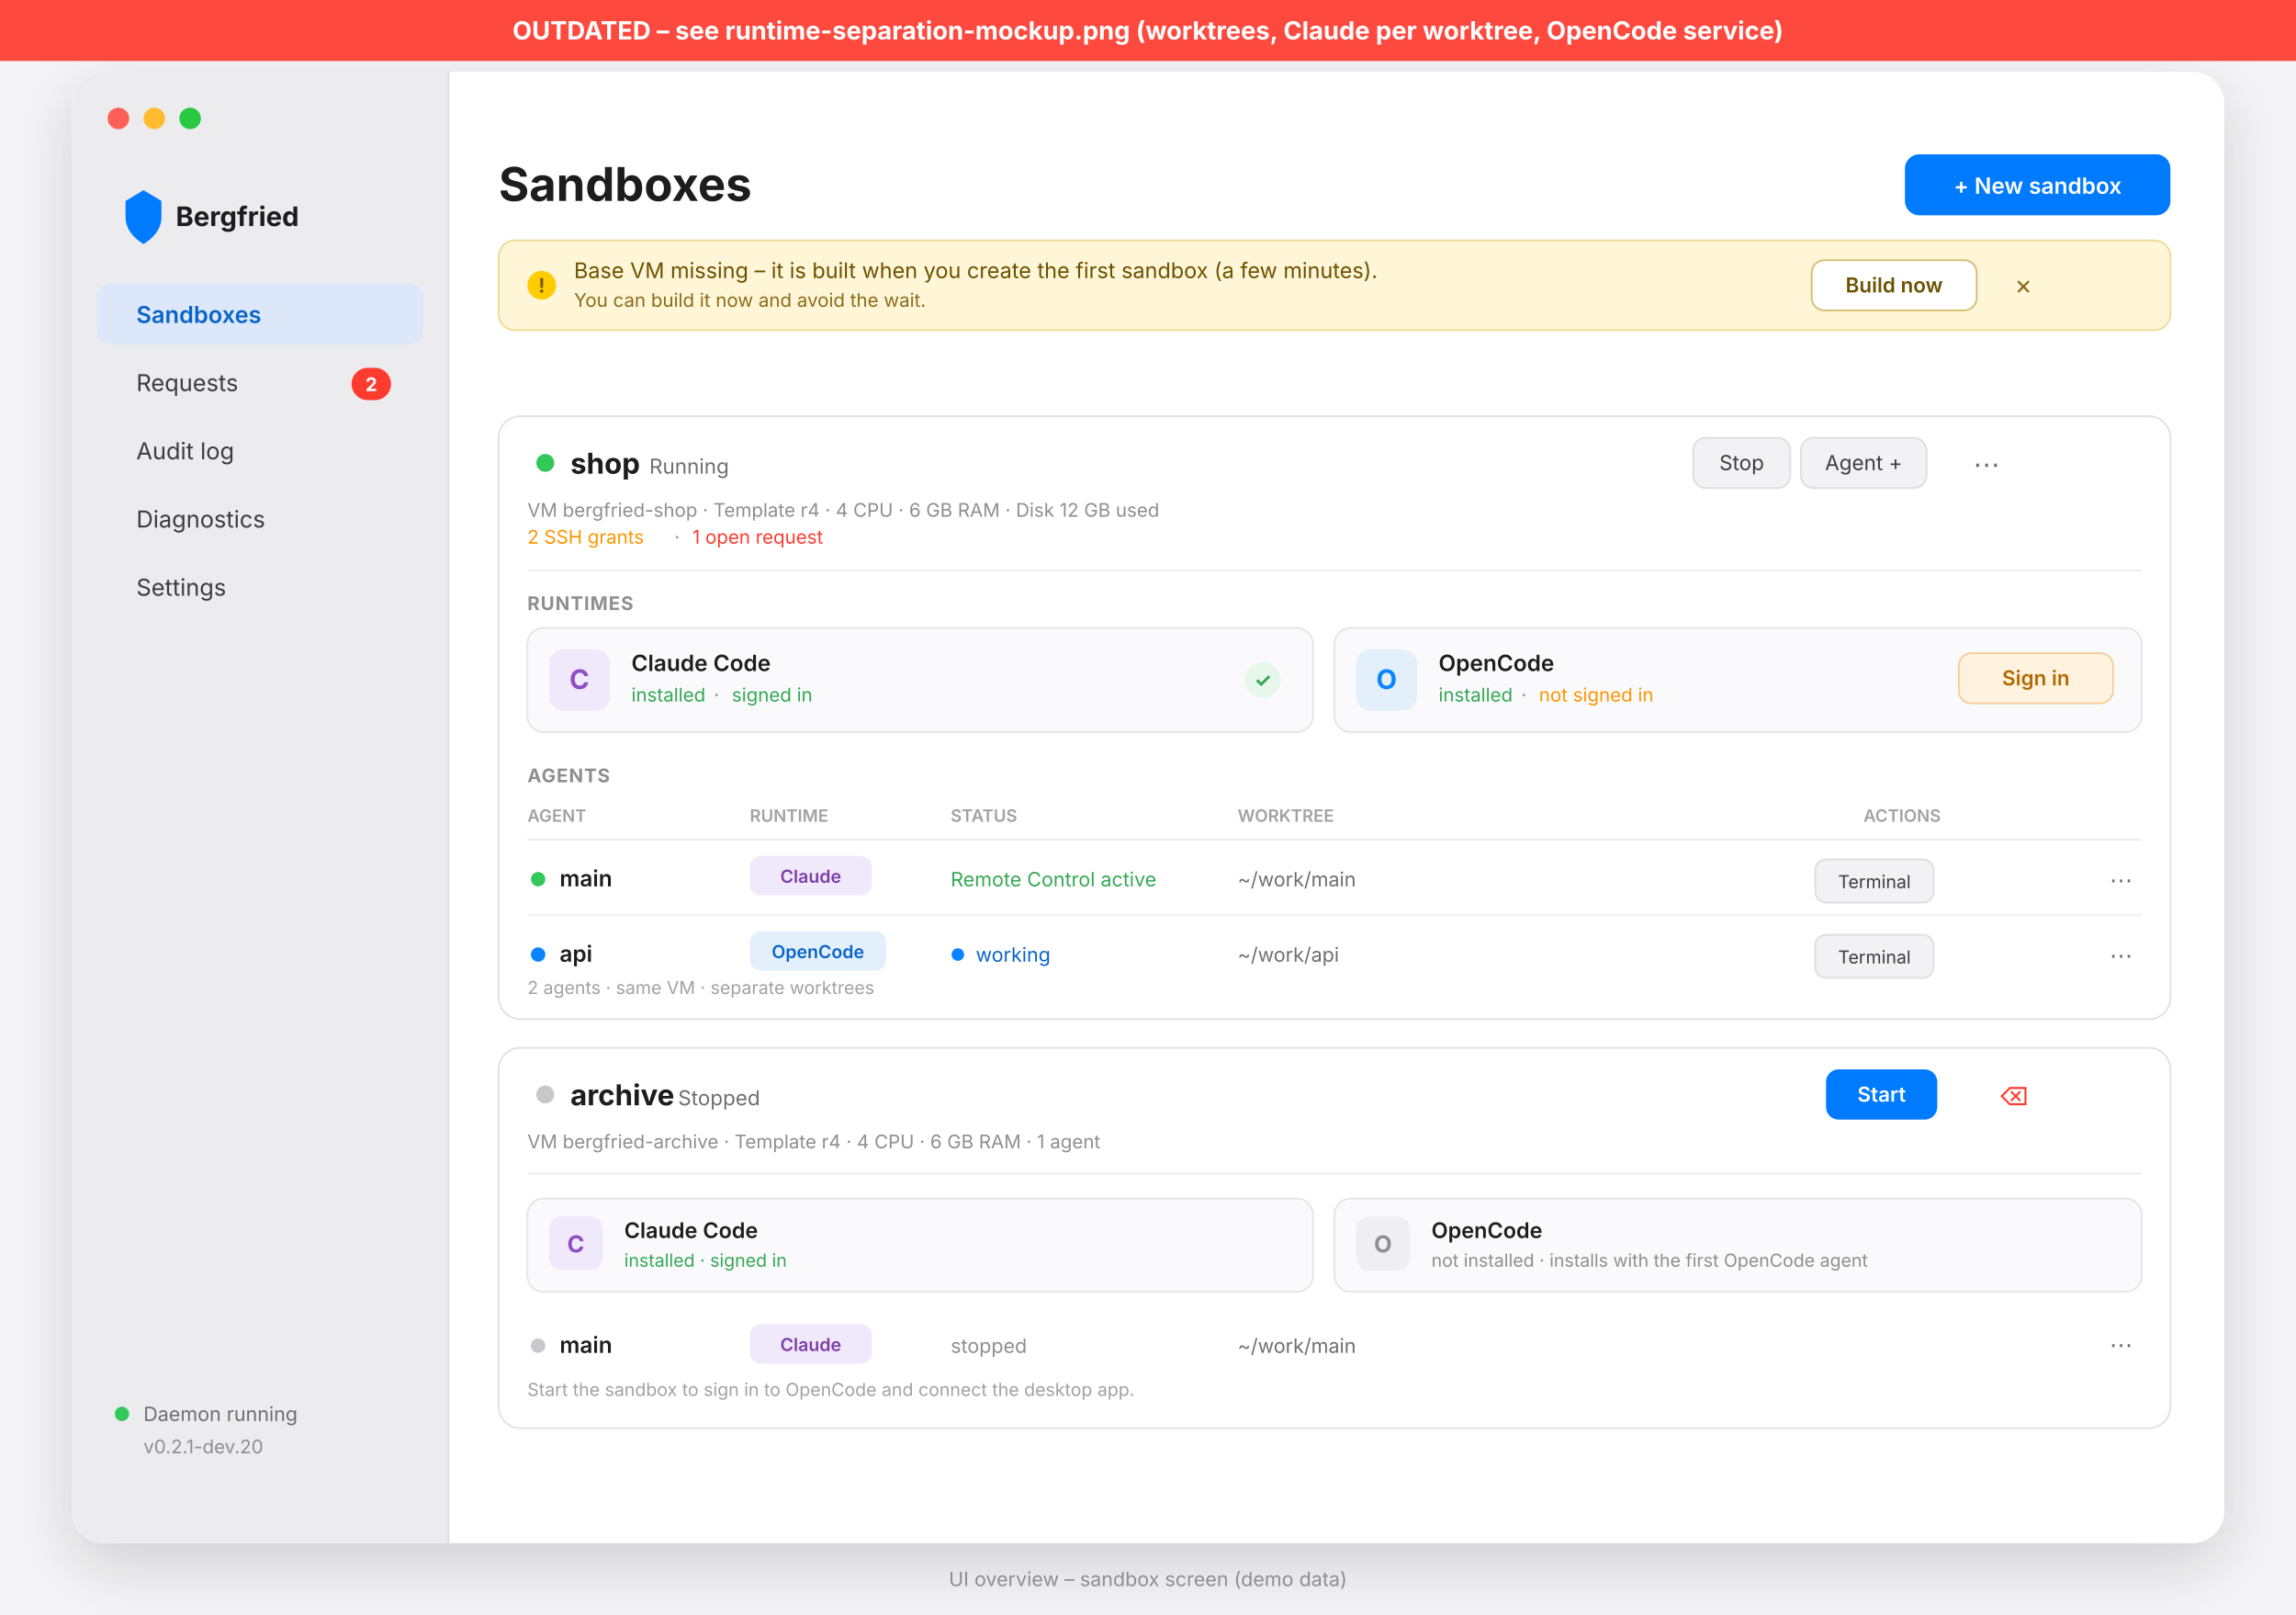
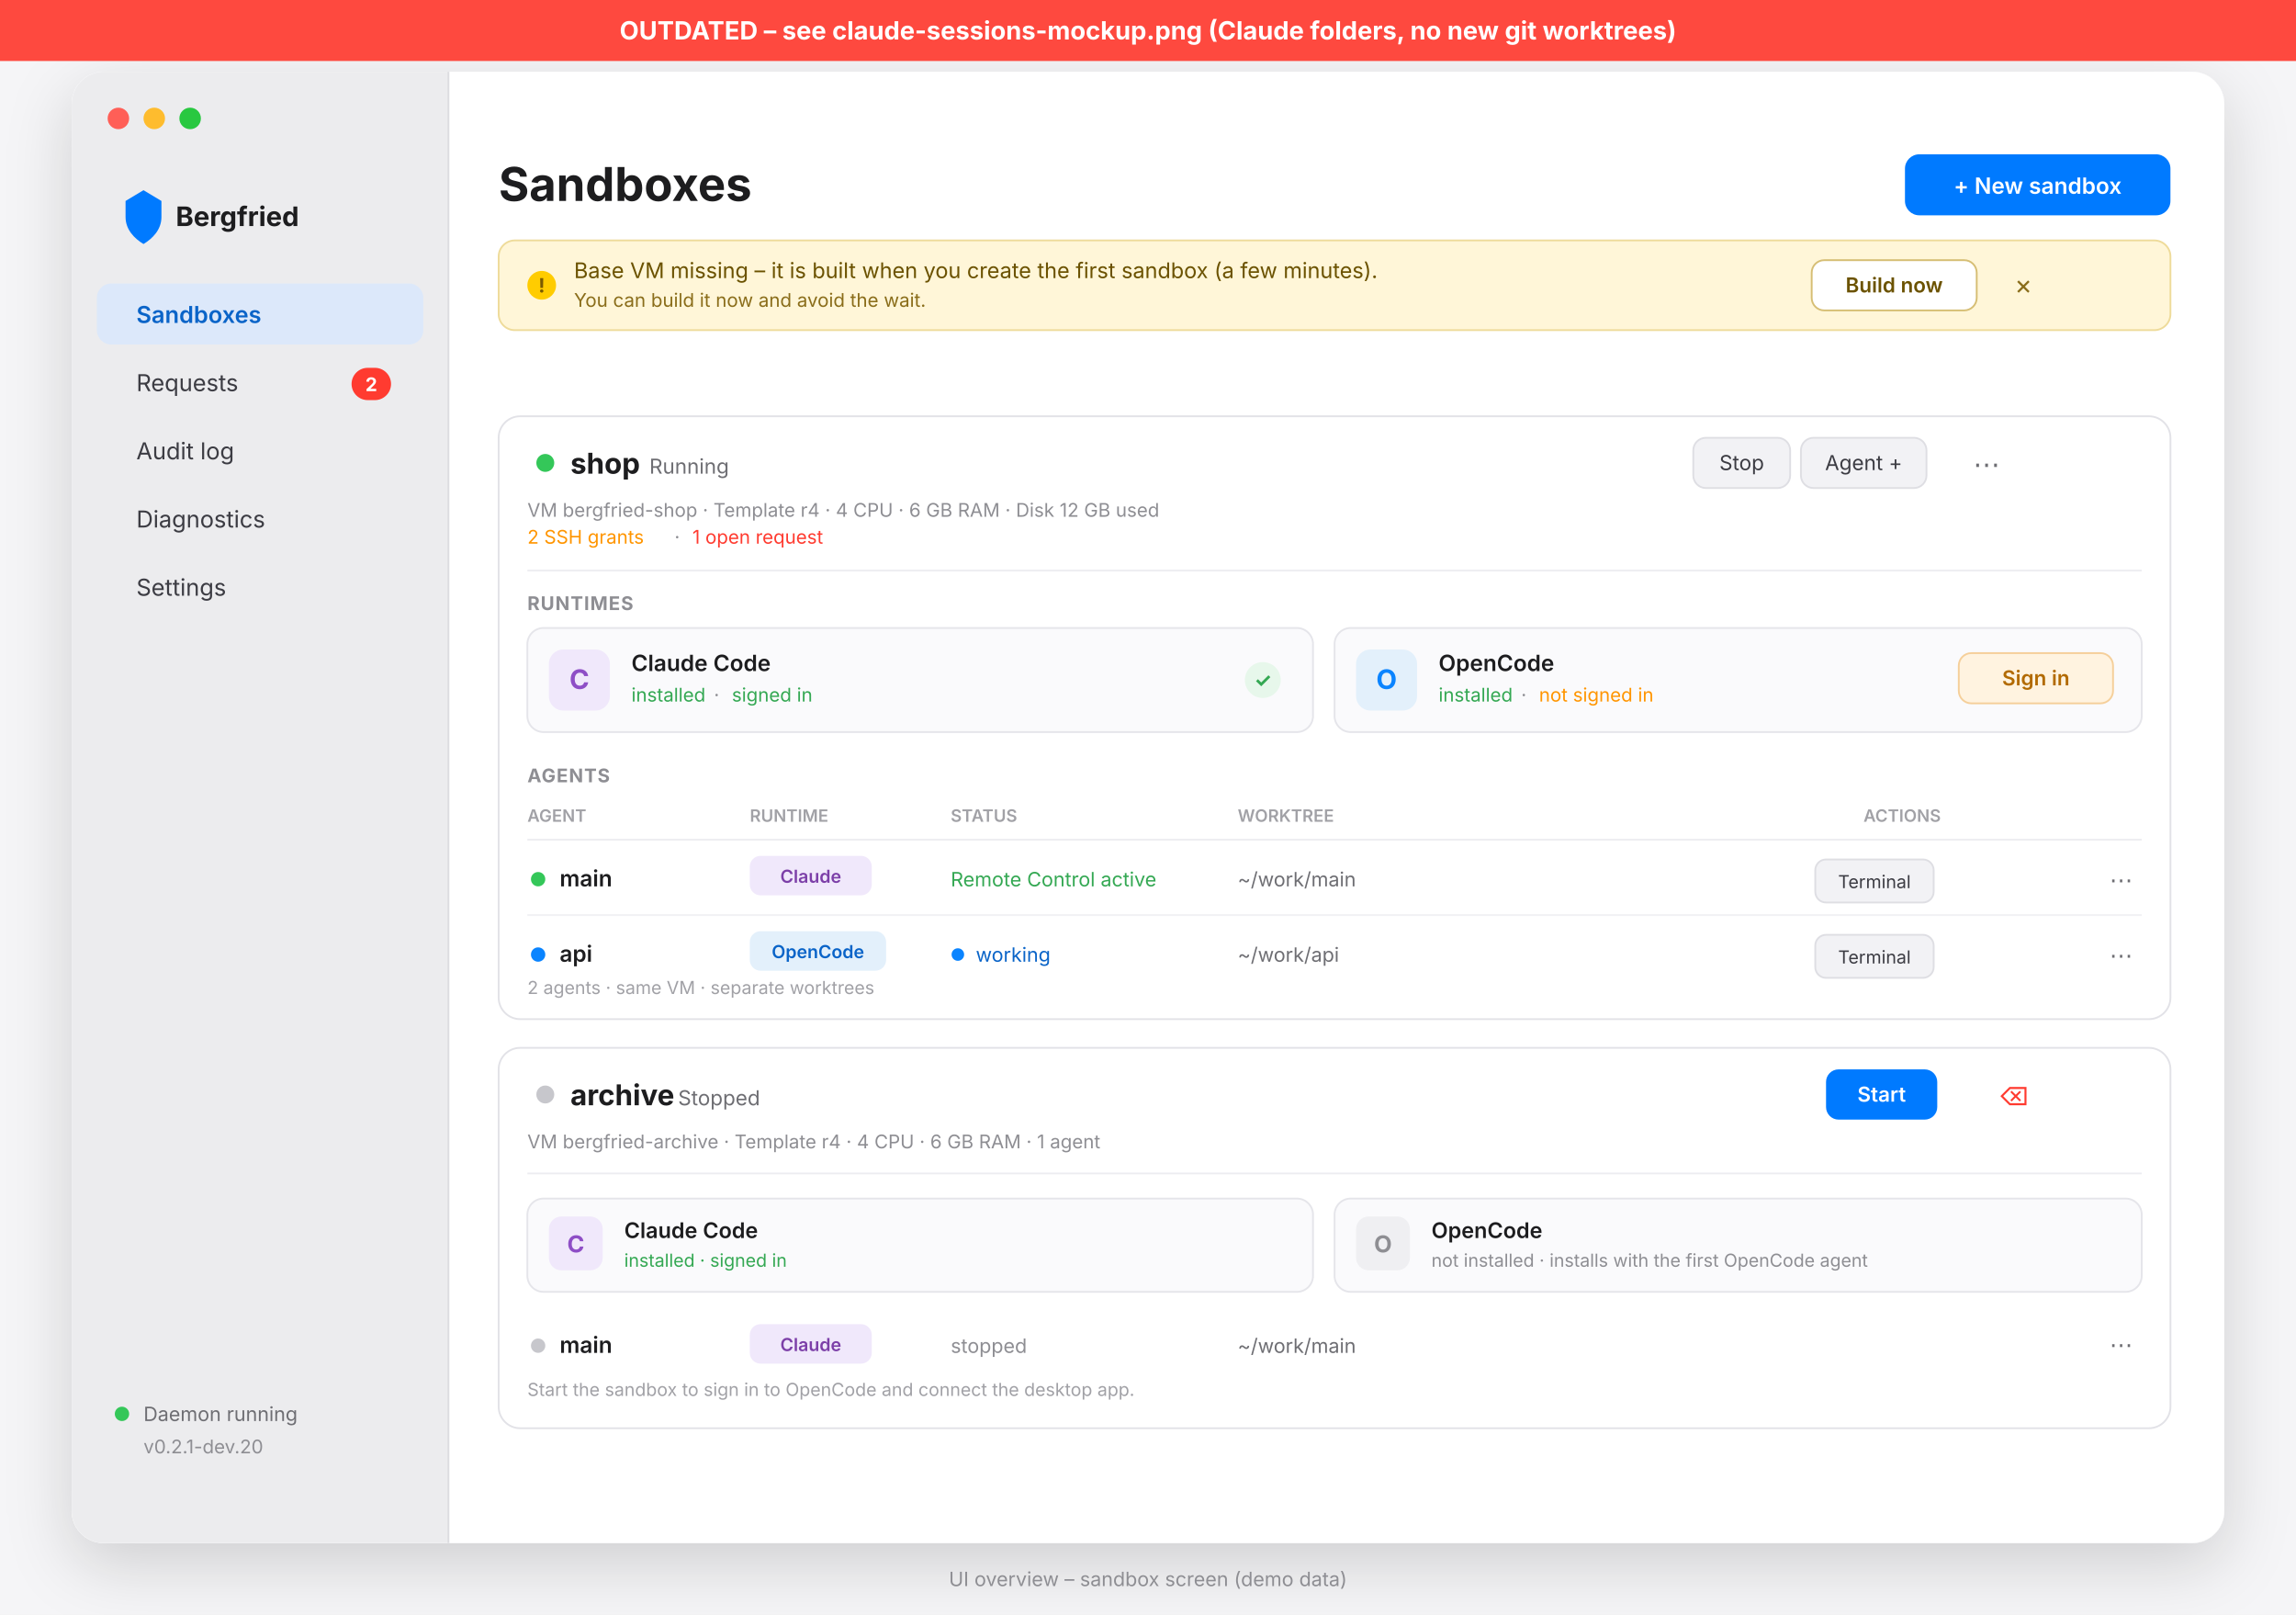
<svg xmlns="http://www.w3.org/2000/svg" width="1280" height="900" viewBox="0 0 1280 900">
  <defs>
    <clipPath id="win">
      <rect x="40" y="40" width="1200" height="820" rx="18" />
    </clipPath>
    <filter id="shadow" x="-10%" y="-10%" width="120%" height="120%">
      <feDropShadow dx="0" dy="12" stdDeviation="18" flood-color="#000" flood-opacity="0.16" />
    </filter>
  </defs>
  <rect width="1280" height="900" fill="#F5F5F7" />
  <g filter="url(#shadow)">
    <rect x="40" y="40" width="1200" height="820" rx="18" fill="#FFFFFF" />
  </g>
  <g clip-path="url(#win)">
    <rect x="40" y="40" width="210" height="820" fill="#ECECEE" />
    <line x1="250" y1="40" x2="250" y2="860" stroke="#DCDCE0" stroke-width="1" />
    <circle cx="66" cy="66" r="6" fill="#FF5F57" />
    <circle cx="86" cy="66" r="6" fill="#FEBC2E" />
    <circle cx="106" cy="66" r="6" fill="#28C840" />
    <path d="M70 112 l10 -6 10 6 v9 c0 7 -5 12 -10 15 c-5 -3 -10 -8 -10 -15 z" fill="#007AFF" />
    <text x="98" y="126" font-family="Inter, Helvetica, Arial, sans-serif" font-size="15" font-weight="700" fill="#1D1D1F">Bergfried</text>
    <rect x="54" y="158" width="182" height="34" rx="8" fill="#DCE8FA" />
    <text x="76" y="180" font-family="Inter" font-size="13" font-weight="600" fill="#0A64C8">Sandboxes</text>
    <text x="76" y="218" font-family="Inter" font-size="13" fill="#3C3C43">Requests</text>
    <rect x="196" y="205" width="22" height="18" rx="9" fill="#FF3B30" />
    <text x="207" y="218" font-family="Inter" font-size="10.5" font-weight="700" fill="#FFFFFF" text-anchor="middle">2</text>
    <text x="76" y="256" font-family="Inter" font-size="13" fill="#3C3C43">Audit log</text>
    <text x="76" y="294" font-family="Inter" font-size="13" fill="#3C3C43">Diagnostics</text>
    <text x="76" y="332" font-family="Inter" font-size="13" fill="#3C3C43">Settings</text>
    <circle cx="68" cy="788" r="4" fill="#34C759" />
    <text x="80" y="792" font-family="Inter" font-size="11" fill="#6E6E73">Daemon running</text>
    <text x="80" y="810" font-family="Inter" font-size="10.5" fill="#8E8E93">v0.2.1-dev.20</text>
    <text x="278" y="112" font-family="Inter" font-size="26" font-weight="700" fill="#1D1D1F">Sandboxes</text>
    <rect x="1062" y="86" width="148" height="34" rx="8" fill="#007AFF" />
    <text x="1136" y="108" font-family="Inter" font-size="12.5" font-weight="600" fill="#FFFFFF" text-anchor="middle">+  New sandbox</text>
    <rect x="278" y="134" width="932" height="50" rx="9" fill="#FFF6D8" stroke="#EEDB9A" />
    <circle cx="302" cy="159" r="8" fill="#FFCC00" />
    <text x="302" y="163" font-family="Inter" font-size="11" font-weight="700" fill="#7A5B00" text-anchor="middle">!</text>
    <text x="320" y="155" font-family="Inter" font-size="12" fill="#6B5200">Base VM missing – it is built when you create the first sandbox (a few minutes).</text>
    <text x="320" y="171" font-family="Inter" font-size="10.5" fill="#8A6D1A">You can build it now and avoid the wait.</text>
    <rect x="1010" y="145" width="92" height="28" rx="7" fill="#FFFFFF" stroke="#D6BE74" />
    <text x="1056" y="163" font-family="Inter" font-size="11.5" font-weight="600" fill="#6B5200" text-anchor="middle">Build now</text>
    <text x="1128" y="164" font-family="Inter" font-size="15" fill="#8A6D1A" text-anchor="middle">×</text>
    <rect x="278" y="232" width="932" height="336" rx="12" fill="#FFFFFF" stroke="#E2E2E7" />
    <circle cx="304" cy="258" r="5" fill="#34C759" />
    <text x="318" y="264" font-family="Inter" font-size="16" font-weight="700" fill="#1D1D1F">shop</text>
    <text x="362" y="264" font-family="Inter" font-size="11.5" fill="#6E6E73">Running</text>
    <rect x="944" y="244" width="54" height="28" rx="7" fill="#F2F2F5" stroke="#DEDEE3" />
    <text x="971" y="262" font-family="Inter" font-size="11.5" fill="#3C3C43" text-anchor="middle">Stop</text>
    <rect x="1004" y="244" width="70" height="28" rx="7" fill="#F2F2F5" stroke="#DEDEE3" />
    <text x="1039" y="262" font-family="Inter" font-size="11.5" fill="#3C3C43" text-anchor="middle">Agent +</text>
    <text x="1100" y="264" font-family="Inter" font-size="15" fill="#6E6E73">⋯</text>
    <text x="294" y="288" font-family="Inter" font-size="10.5" fill="#8E8E93">VM bergfried-shop  ·  Template r4  ·  4 CPU  ·  6 GB RAM  ·  Disk 12 GB used</text>
    <text x="294" y="303" font-family="Inter" font-size="10.5" fill="#FF9500">2 SSH grants</text>
    <text x="376" y="303" font-family="Inter" font-size="10.5" fill="#8E8E93">·</text>
    <text x="386" y="303" font-family="Inter" font-size="10.5" fill="#FF3B30">1 open request</text>
    <line x1="294" y1="318" x2="1194" y2="318" stroke="#EDEDF1" />
    <text x="294" y="340" font-family="Inter" font-size="10.5" font-weight="700" fill="#8E8E93" letter-spacing="0.5">RUNTIMES</text>
    <rect x="294" y="350" width="438" height="58" rx="9" fill="#FAFAFC" stroke="#E5E5EA" />
    <rect x="306" y="362" width="34" height="34" rx="8" fill="#F0E8FB" />
    <text x="323" y="384" font-family="Inter" font-size="15" font-weight="700" fill="#8E4EC6" text-anchor="middle">C</text>
    <text x="352" y="374" font-family="Inter" font-size="12.5" font-weight="600" fill="#1D1D1F">Claude Code</text>
    <text x="352" y="391" font-family="Inter" font-size="10.5" fill="#34A853">installed</text>
    <text x="398" y="391" font-family="Inter" font-size="10.5" fill="#8E8E93">·</text>
    <text x="408" y="391" font-family="Inter" font-size="10.5" fill="#34A853">signed in</text>
    <circle cx="704" cy="379" r="10" fill="#E7F7EB" />
    <text x="704" y="383" font-family="Inter" font-size="11" font-weight="700" fill="#34A853" text-anchor="middle">✓</text>
    <rect x="744" y="350" width="450" height="58" rx="9" fill="#FAFAFC" stroke="#E5E5EA" />
    <rect x="756" y="362" width="34" height="34" rx="8" fill="#E3F0FB" />
    <text x="773" y="384" font-family="Inter" font-size="15" font-weight="700" fill="#0A84FF" text-anchor="middle">O</text>
    <text x="802" y="374" font-family="Inter" font-size="12.5" font-weight="600" fill="#1D1D1F">OpenCode</text>
    <text x="802" y="391" font-family="Inter" font-size="10.5" fill="#34A853">installed</text>
    <text x="848" y="391" font-family="Inter" font-size="10.5" fill="#8E8E93">·</text>
    <text x="858" y="391" font-family="Inter" font-size="10.5" fill="#FF9500">not signed in</text>
    <rect x="1092" y="364" width="86" height="28" rx="7" fill="#FFF3E0" stroke="#F5CF9A" />
    <text x="1135" y="382" font-family="Inter" font-size="11.5" font-weight="600" fill="#B26A00" text-anchor="middle">Sign in</text>
    <text x="294" y="436" font-family="Inter" font-size="10.5" font-weight="700" fill="#8E8E93" letter-spacing="0.5">AGENTS</text>
    <text x="294" y="458" font-family="Inter" font-size="9.5" font-weight="600" fill="#A1A1A6">AGENT</text>
    <text x="418" y="458" font-family="Inter" font-size="9.5" font-weight="600" fill="#A1A1A6">RUNTIME</text>
    <text x="530" y="458" font-family="Inter" font-size="9.5" font-weight="600" fill="#A1A1A6">STATUS</text>
    <text x="690" y="458" font-family="Inter" font-size="9.5" font-weight="600" fill="#A1A1A6">WORKTREE</text>
    <text x="1082" y="458" font-family="Inter" font-size="9.5" font-weight="600" fill="#A1A1A6" text-anchor="end">ACTIONS</text>
    <line x1="294" y1="468" x2="1194" y2="468" stroke="#EDEDF1" />
    <circle cx="300" cy="490" r="4" fill="#34C759" />
    <text x="312" y="494" font-family="Inter" font-size="12.5" font-weight="600" fill="#1D1D1F">main</text>
    <rect x="418" y="477" width="68" height="22" rx="6" fill="#F0E8FB" />
    <text x="452" y="492" font-family="Inter" font-size="10" font-weight="600" fill="#7C3FA8" text-anchor="middle">Claude</text>
    <text x="530" y="494" font-family="Inter" font-size="11" fill="#34A853">Remote Control active</text>
    <text x="690" y="494" font-family="Inter" font-size="11" fill="#6E6E73">~/work/main</text>
    <rect x="1012" y="479" width="66" height="24" rx="6" fill="#F2F2F5" stroke="#DEDEE3" />
    <text x="1045" y="495" font-family="Inter" font-size="10" fill="#3C3C43" text-anchor="middle">Terminal</text>
    <text x="1176" y="495" font-family="Inter" font-size="13" fill="#6E6E73">⋯</text>
    <line x1="294" y1="510" x2="1194" y2="510" stroke="#F1F1F4" />
    <circle cx="300" cy="532" r="4" fill="#0A84FF" />
    <text x="312" y="536" font-family="Inter" font-size="12.5" font-weight="600" fill="#1D1D1F">api</text>
    <rect x="418" y="519" width="76" height="22" rx="6" fill="#E3F0FB" />
    <text x="456" y="534" font-family="Inter" font-size="10" font-weight="600" fill="#0A64C8" text-anchor="middle">OpenCode</text>
    <circle cx="534" cy="532" r="3.5" fill="#0A84FF" />
    <text x="544" y="536" font-family="Inter" font-size="11" fill="#0A64C8">working</text>
    <text x="690" y="536" font-family="Inter" font-size="11" fill="#6E6E73">~/work/api</text>
    <rect x="1012" y="521" width="66" height="24" rx="6" fill="#F2F2F5" stroke="#DEDEE3" />
    <text x="1045" y="537" font-family="Inter" font-size="10" fill="#3C3C43" text-anchor="middle">Terminal</text>
    <text x="1176" y="537" font-family="Inter" font-size="13" fill="#6E6E73">⋯</text>
    <text x="294" y="554" font-family="Inter" font-size="10" fill="#A1A1A6">2 agents · same VM · separate worktrees</text>
    <g transform="translate(0 -28)">
      <rect x="278" y="612" width="932" height="212" rx="12" fill="#FFFFFF" stroke="#E2E2E7" />
      <circle cx="304" cy="638" r="5" fill="#C7C7CC" />
      <text x="318" y="644" font-family="Inter" font-size="16" font-weight="700" fill="#1D1D1F">archive</text>
      <text x="378" y="644" font-family="Inter" font-size="11.5" fill="#6E6E73">Stopped</text>
      <rect x="1018" y="624" width="62" height="28" rx="7" fill="#007AFF" />
      <text x="1049" y="642" font-family="Inter" font-size="11.5" font-weight="600" fill="#FFFFFF" text-anchor="middle">Start</text>
      <text x="1114" y="644" font-family="Inter" font-size="14" fill="#FF3B30">⌫</text>
      <text x="294" y="668" font-family="Inter" font-size="10.5" fill="#8E8E93">VM bergfried-archive  ·  Template r4  ·  4 CPU  ·  6 GB RAM  ·  1 agent</text>
      <line x1="294" y1="682" x2="1194" y2="682" stroke="#EDEDF1" />
      <rect x="294" y="696" width="438" height="52" rx="9" fill="#FAFAFC" stroke="#E5E5EA" />
      <rect x="306" y="706" width="30" height="30" rx="7" fill="#F0E8FB" />
      <text x="321" y="726" font-family="Inter" font-size="13" font-weight="700" fill="#8E4EC6" text-anchor="middle">C</text>
      <text x="348" y="718" font-family="Inter" font-size="12" font-weight="600" fill="#1D1D1F">Claude Code</text>
      <text x="348" y="734" font-family="Inter" font-size="10" fill="#34A853">installed · signed in</text>
      <rect x="744" y="696" width="450" height="52" rx="9" fill="#FAFAFC" stroke="#E5E5EA" />
      <rect x="756" y="706" width="30" height="30" rx="7" fill="#EFEFF2" />
      <text x="771" y="726" font-family="Inter" font-size="13" font-weight="700" fill="#8E8E93" text-anchor="middle">O</text>
      <text x="798" y="718" font-family="Inter" font-size="12" font-weight="600" fill="#1D1D1F">OpenCode</text>
      <text x="798" y="734" font-family="Inter" font-size="10" fill="#8E8E93">not installed · installs with the first OpenCode agent</text>
      <circle cx="300" cy="778" r="4" fill="#C7C7CC" />
      <text x="312" y="782" font-family="Inter" font-size="12.5" font-weight="600" fill="#1D1D1F">main</text>
      <rect x="418" y="766" width="68" height="22" rx="6" fill="#F0E8FB" />
      <text x="452" y="781" font-family="Inter" font-size="10" font-weight="600" fill="#7C3FA8" text-anchor="middle">Claude</text>
      <text x="530" y="782" font-family="Inter" font-size="11" fill="#8E8E93">stopped</text>
      <text x="690" y="782" font-family="Inter" font-size="11" fill="#6E6E73">~/work/main</text>
      <text x="1176" y="782" font-family="Inter" font-size="13" fill="#6E6E73">⋯</text>
      <text x="294" y="806" font-family="Inter" font-size="10" fill="#A1A1A6">Start the sandbox to sign in to OpenCode and connect the desktop app.</text>
    </g>
  </g>
  <text x="640" y="884" font-family="Inter" font-size="11" fill="#8E8E93" text-anchor="middle">UI overview – sandbox screen (demo data)</text>
  <rect x="0" y="0" width="1280" height="34" fill="#FF3B30" opacity="0.92" />
-   <text x="640" y="22" font-family="Inter" font-size="14" font-weight="700" fill="#FFFFFF" text-anchor="middle">OUTDATED – see runtime-separation-mockup.png (worktrees, Claude per worktree, OpenCode service)</text>
+   <text x="640" y="22" font-family="Inter" font-size="14" font-weight="700" fill="#FFFFFF" text-anchor="middle">OUTDATED – see claude-sessions-mockup.png (Claude folders, no new git worktrees)</text>
</svg>
